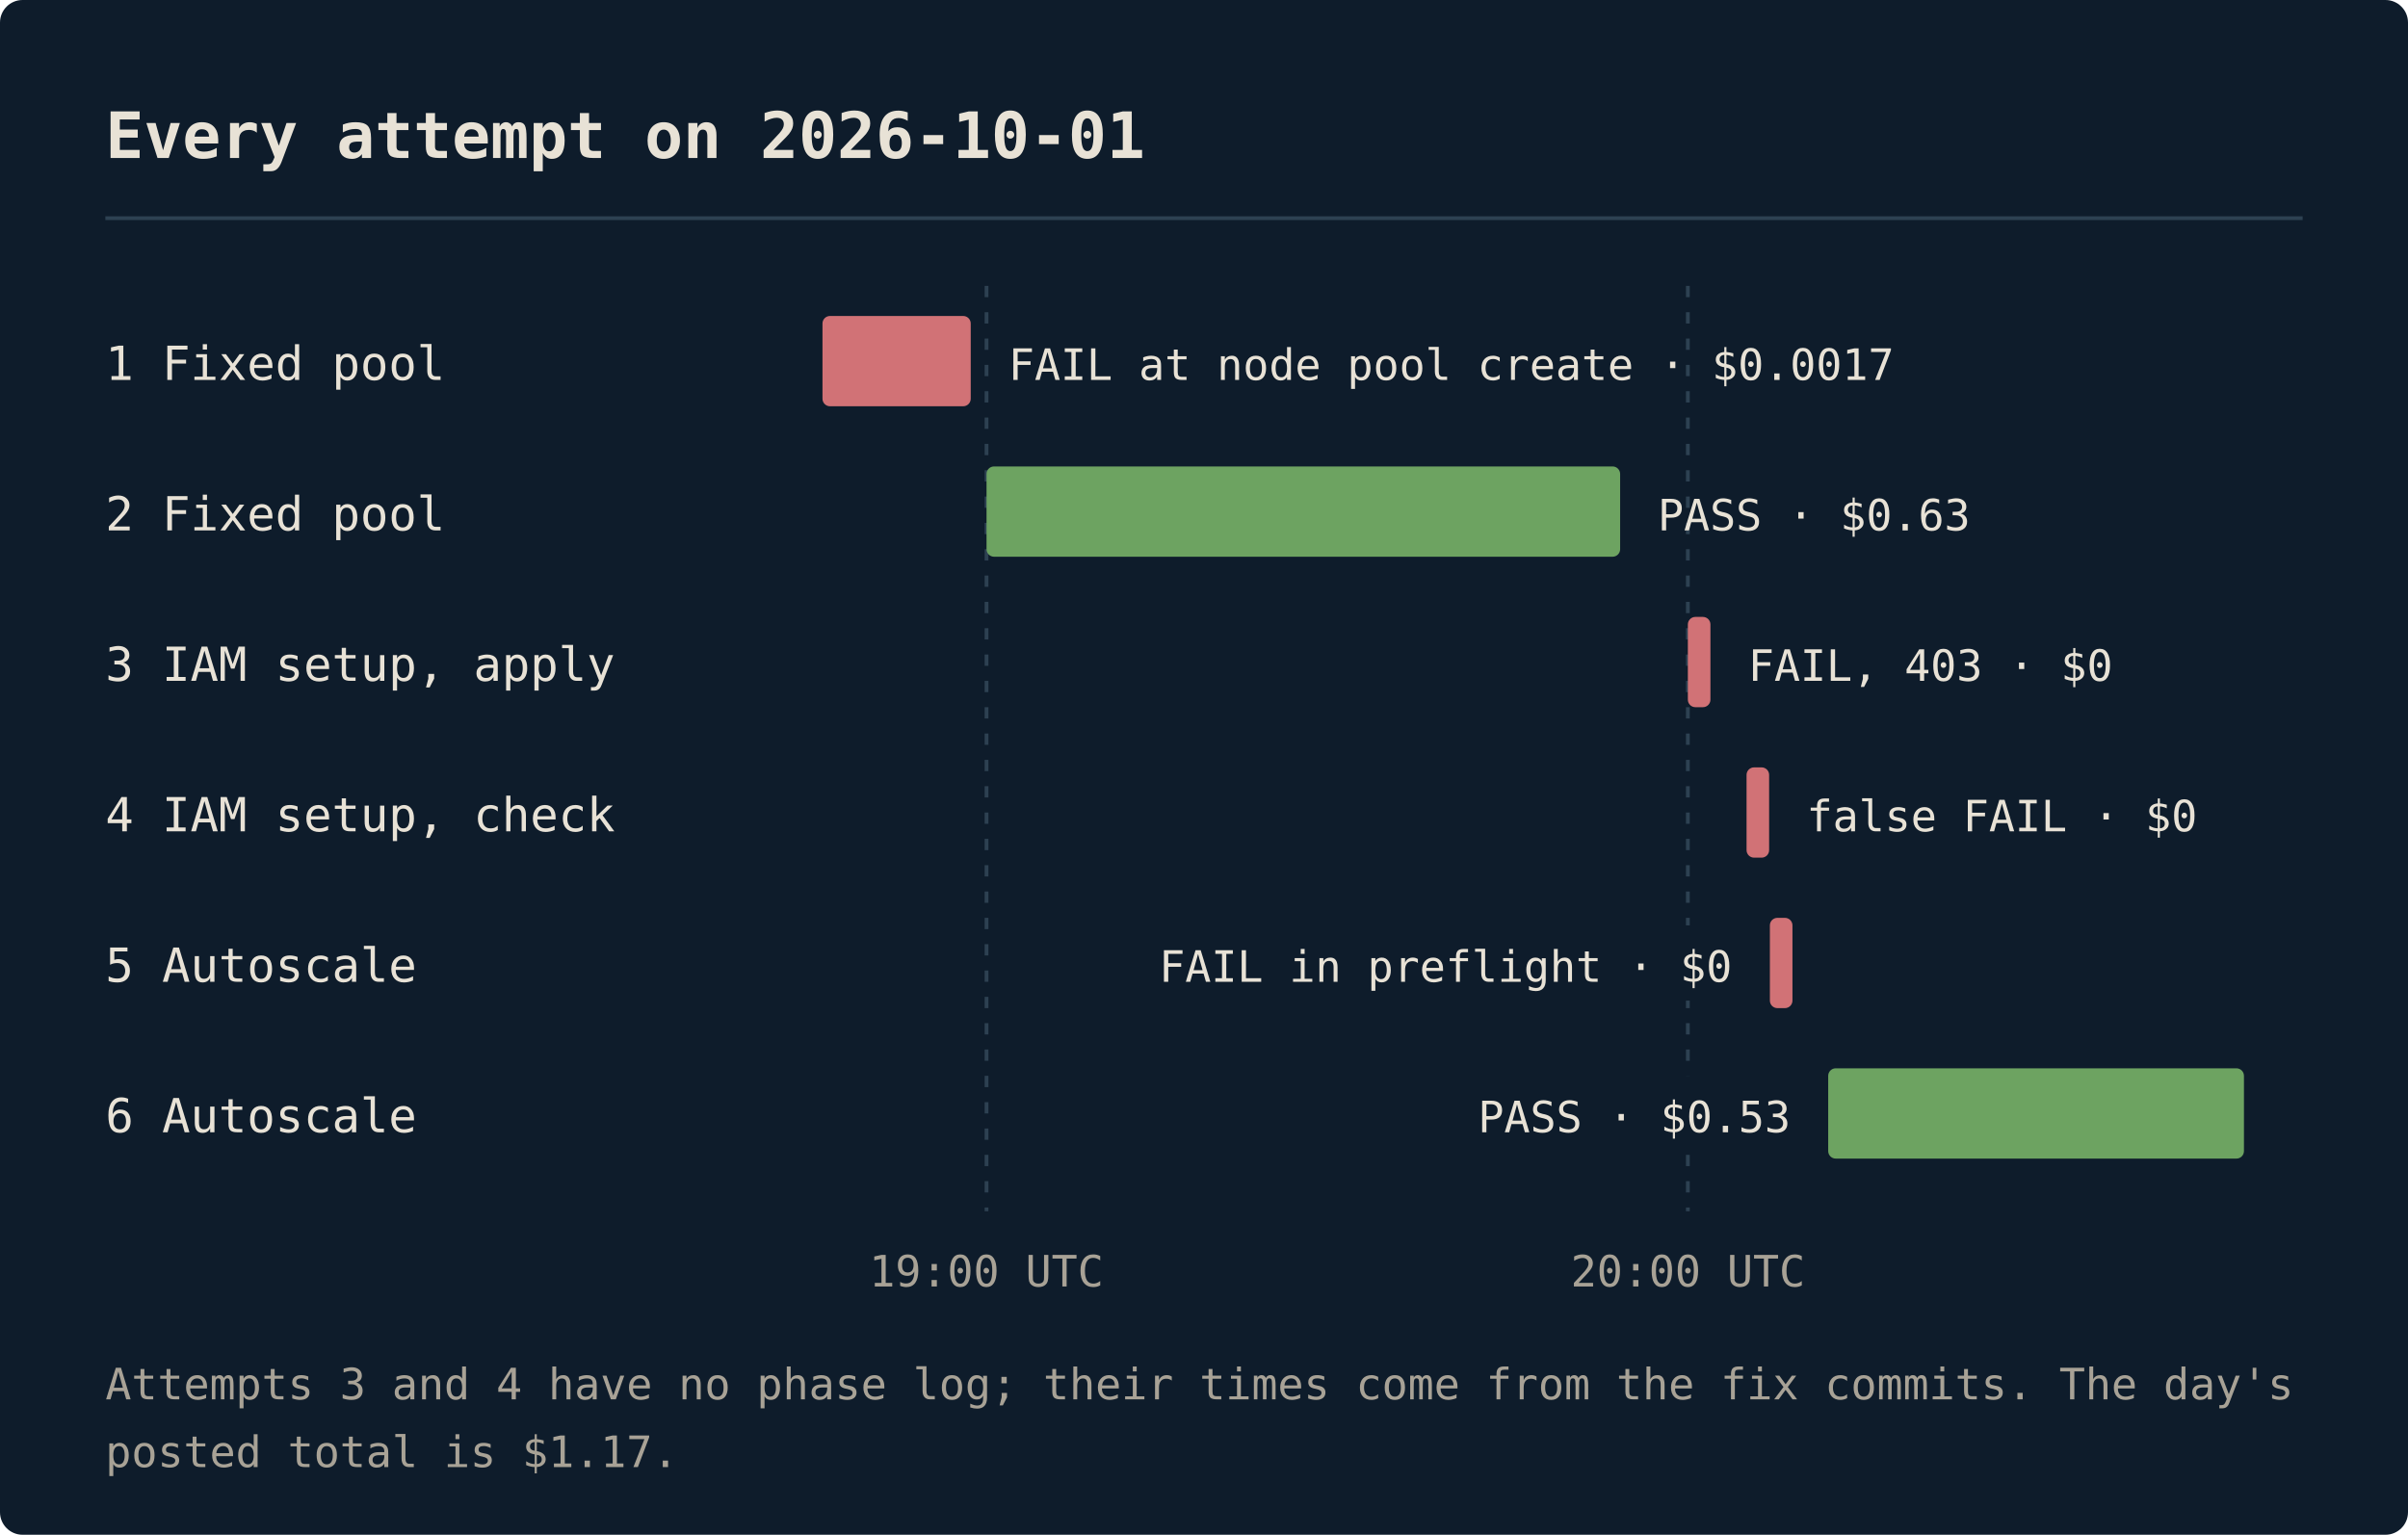
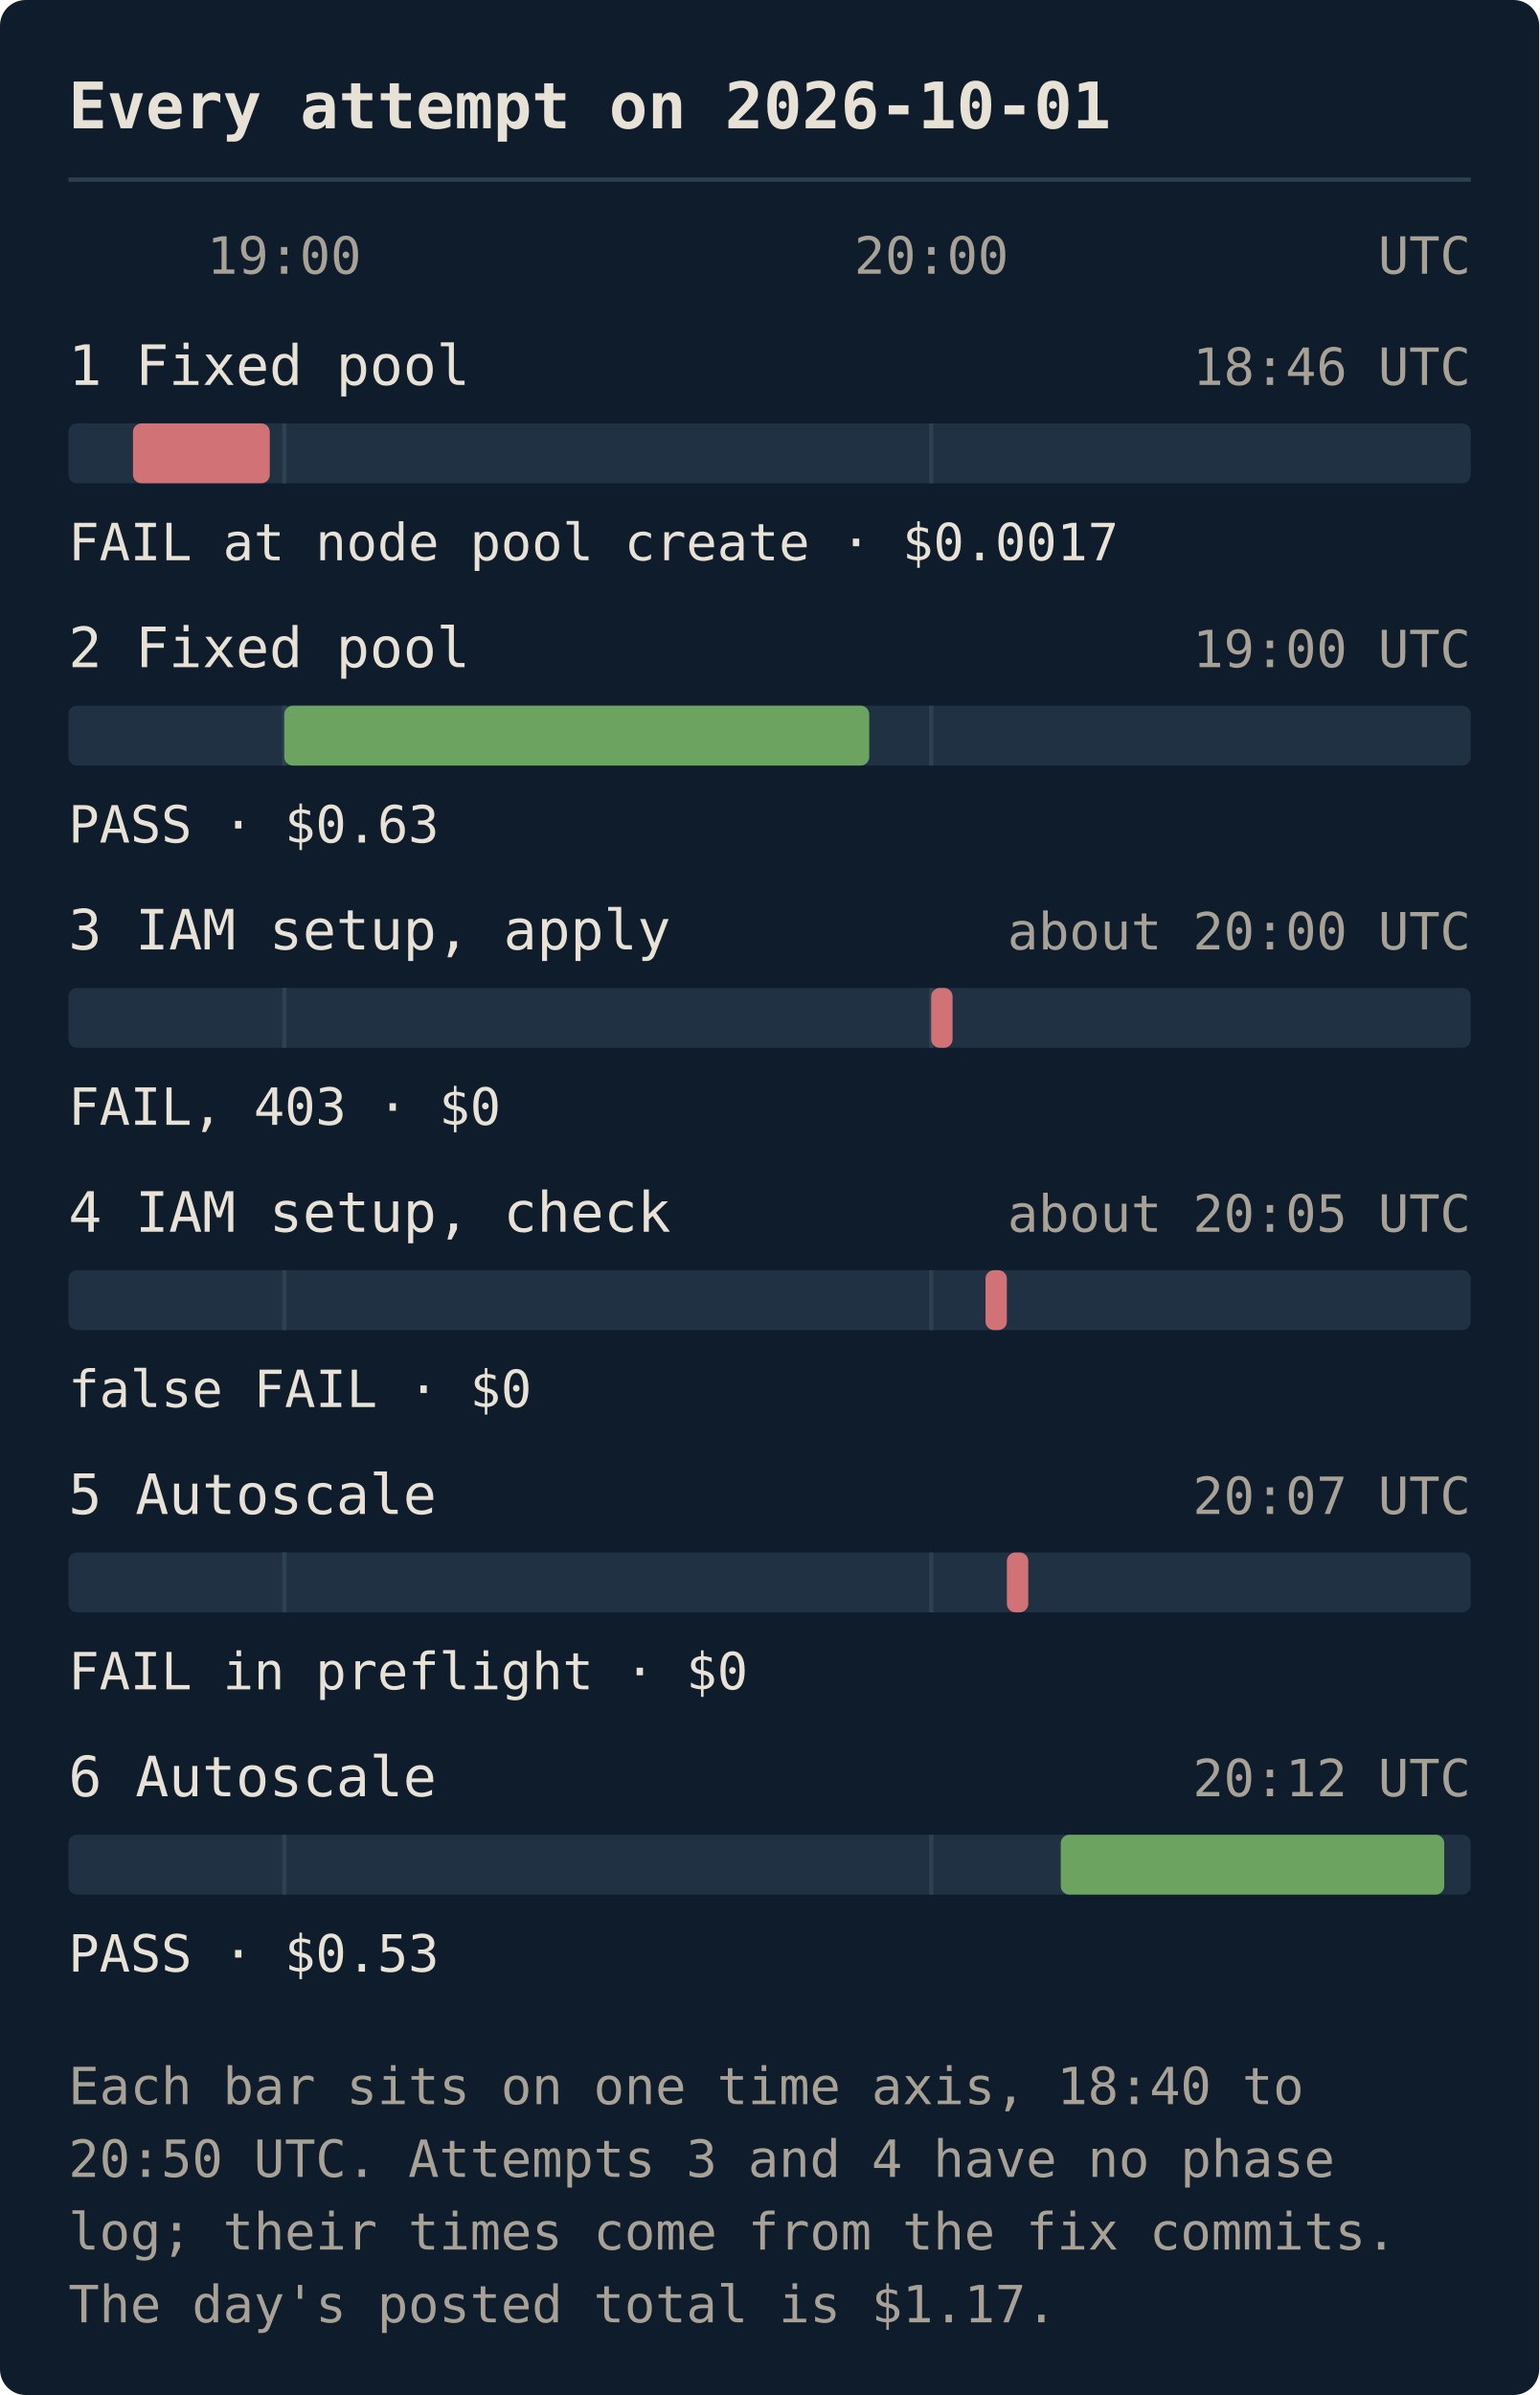
- <svg xmlns="http://www.w3.org/2000/svg" viewBox="0 0 640 408" role="img" font-family="ui-monospace, &quot;SFMono-Regular&quot;, &quot;SF Mono&quot;, Menlo, Consolas, monospace">
-   <rect width="640" height="408" rx="6" fill="#0E1C2B" />
-   <text x="28" y="42" font-size="17" fill="#E8E2D6" font-weight="600">Every attempt on 2026-10-01</text>
-   <line x1="28" y1="58" x2="612" y2="58" stroke="#2D4152" />
-   <line x1="262.2" y1="76" x2="262.2" y2="322" stroke="#2D4152" stroke-dasharray="3 4" />
-   <text x="262.154" y="342" font-size="11.5" fill="#A8A296" text-anchor="middle">19:00 UTC</text>
-   <line x1="448.6" y1="76" x2="448.6" y2="322" stroke="#2D4152" stroke-dasharray="3 4" />
-   <text x="448.615" y="342" font-size="11.5" fill="#A8A296" text-anchor="middle">20:00 UTC</text>
-   <text x="28" y="101" font-size="12.5" fill="#E8E2D6">1  Fixed pool</text>
-   <rect x="218.6" y="84" width="39.4" height="24" rx="2" fill="#D17276" />
-   <text x="268.021" y="101" font-size="11.5" fill="#E8E2D6">FAIL at node pool create · $0.0017</text>
-   <text x="28" y="141" font-size="12.5" fill="#E8E2D6">2  Fixed pool</text>
-   <rect x="262.2" y="124" width="168.4" height="24" rx="2" fill="#6DA361" />
-   <text x="440.591" y="141" font-size="11.5" fill="#E8E2D6">PASS · $0.63</text>
-   <text x="28" y="181" font-size="12.5" fill="#E8E2D6">3  IAM setup, apply</text>
-   <rect x="448.6" y="164" width="6.0" height="24" rx="2" fill="#D17276" />
-   <text x="464.615" y="181" font-size="11.5" fill="#E8E2D6">FAIL, 403 · $0</text>
-   <text x="28" y="221" font-size="12.5" fill="#E8E2D6">4  IAM setup, check</text>
-   <rect x="464.2" y="204" width="6.0" height="24" rx="2" fill="#D17276" />
-   <text x="480.154" y="221" font-size="11.5" fill="#E8E2D6">false FAIL · $0</text>
-   <text x="28" y="261" font-size="12.5" fill="#E8E2D6">5  Autoscale</text>
-   <rect x="470.4" y="244" width="6.0" height="24" rx="2" fill="#D17276" />
-   <rect x="302.4" y="246" width="162.0" height="20" rx="0" fill="#0E1C2B" />
-   <text x="460.369" y="261" font-size="11.5" fill="#E8E2D6" text-anchor="end">FAIL in preflight · $0</text>
-   <text x="28" y="301" font-size="12.5" fill="#E8E2D6">6  Autoscale</text>
-   <rect x="485.9" y="284" width="110.5" height="24" rx="2" fill="#6DA361" />
-   <rect x="387.9" y="286" width="92.0" height="20" rx="0" fill="#0E1C2B" />
-   <text x="475.908" y="301" font-size="11.5" fill="#E8E2D6" text-anchor="end">PASS · $0.53</text>
-   <text x="28" y="372" font-size="11.5" fill="#A8A296">Attempts 3 and 4 have no phase log; their times come from the fix commits. The day's</text>
-   <text x="28" y="390" font-size="11.5" fill="#A8A296">posted total is $1.17.</text>
+ <svg xmlns="http://www.w3.org/2000/svg" viewBox="0 0 360 560" role="img" font-family="ui-monospace, &quot;SFMono-Regular&quot;, &quot;SF Mono&quot;, Menlo, Consolas, monospace">
+   <rect width="360" height="560" rx="6" fill="#0E1C2B" />
+   <text x="16" y="30" font-size="15" fill="#E8E2D6" font-weight="600">Every attempt on 2026-10-01</text>
+   <line x1="16" y1="42" x2="344" y2="42" stroke="#2D4152" />
+   <text x="66.462" y="64" font-size="12" fill="#A8A296" text-anchor="middle">19:00</text>
+   <text x="217.846" y="64" font-size="12" fill="#A8A296" text-anchor="middle">20:00</text>
+   <text x="344" y="64" font-size="12" fill="#A8A296" text-anchor="end">UTC</text>
+   <text x="16" y="90" font-size="13" fill="#E8E2D6">1  Fixed pool</text>
+   <text x="344" y="90" font-size="12" fill="#A8A296" text-anchor="end">18:46 UTC</text>
+   <rect x="16.0" y="99" width="328.0" height="14" rx="2" fill="#1F3142" />
+   <line x1="66.5" y1="99" x2="66.5" y2="113" stroke="#2D4152" />
+   <line x1="217.8" y1="99" x2="217.8" y2="113" stroke="#2D4152" />
+   <rect x="31.1" y="99" width="32.0" height="14" rx="2" fill="#D17276" />
+   <text x="16" y="131" font-size="12" fill="#E8E2D6">FAIL at node pool create · $0.0017</text>
+   <text x="16" y="156" font-size="13" fill="#E8E2D6">2  Fixed pool</text>
+   <text x="344" y="156" font-size="12" fill="#A8A296" text-anchor="end">19:00 UTC</text>
+   <rect x="16.0" y="165" width="328.0" height="14" rx="2" fill="#1F3142" />
+   <line x1="66.5" y1="165" x2="66.5" y2="179" stroke="#2D4152" />
+   <line x1="217.8" y1="165" x2="217.8" y2="179" stroke="#2D4152" />
+   <rect x="66.5" y="165" width="136.8" height="14" rx="2" fill="#6DA361" />
+   <text x="16" y="197" font-size="12" fill="#E8E2D6">PASS · $0.63</text>
+   <text x="16" y="222" font-size="13" fill="#E8E2D6">3  IAM setup, apply</text>
+   <text x="344" y="222" font-size="12" fill="#A8A296" text-anchor="end">about 20:00 UTC</text>
+   <rect x="16.0" y="231" width="328.0" height="14" rx="2" fill="#1F3142" />
+   <line x1="66.5" y1="231" x2="66.5" y2="245" stroke="#2D4152" />
+   <line x1="217.8" y1="231" x2="217.8" y2="245" stroke="#2D4152" />
+   <rect x="217.8" y="231" width="5.0" height="14" rx="2" fill="#D17276" />
+   <text x="16" y="263" font-size="12" fill="#E8E2D6">FAIL, 403 · $0</text>
+   <text x="16" y="288" font-size="13" fill="#E8E2D6">4  IAM setup, check</text>
+   <text x="344" y="288" font-size="12" fill="#A8A296" text-anchor="end">about 20:05 UTC</text>
+   <rect x="16.0" y="297" width="328.0" height="14" rx="2" fill="#1F3142" />
+   <line x1="66.5" y1="297" x2="66.5" y2="311" stroke="#2D4152" />
+   <line x1="217.8" y1="297" x2="217.8" y2="311" stroke="#2D4152" />
+   <rect x="230.5" y="297" width="5.0" height="14" rx="2" fill="#D17276" />
+   <text x="16" y="329" font-size="12" fill="#E8E2D6">false FAIL · $0</text>
+   <text x="16" y="354" font-size="13" fill="#E8E2D6">5  Autoscale</text>
+   <text x="344" y="354" font-size="12" fill="#A8A296" text-anchor="end">20:07 UTC</text>
+   <rect x="16.0" y="363" width="328.0" height="14" rx="2" fill="#1F3142" />
+   <line x1="66.5" y1="363" x2="66.5" y2="377" stroke="#2D4152" />
+   <line x1="217.8" y1="363" x2="217.8" y2="377" stroke="#2D4152" />
+   <rect x="235.5" y="363" width="5.0" height="14" rx="2" fill="#D17276" />
+   <text x="16" y="395" font-size="12" fill="#E8E2D6">FAIL in preflight · $0</text>
+   <text x="16" y="420" font-size="13" fill="#E8E2D6">6  Autoscale</text>
+   <text x="344" y="420" font-size="12" fill="#A8A296" text-anchor="end">20:12 UTC</text>
+   <rect x="16.0" y="429" width="328.0" height="14" rx="2" fill="#1F3142" />
+   <line x1="66.5" y1="429" x2="66.5" y2="443" stroke="#2D4152" />
+   <line x1="217.8" y1="429" x2="217.8" y2="443" stroke="#2D4152" />
+   <rect x="248.1" y="429" width="89.7" height="14" rx="2" fill="#6DA361" />
+   <text x="16" y="461" font-size="12" fill="#E8E2D6">PASS · $0.53</text>
+   <text x="16" y="492" font-size="12" fill="#A8A296">Each bar sits on one time axis, 18:40 to</text>
+   <text x="16" y="509" font-size="12" fill="#A8A296">20:50 UTC. Attempts 3 and 4 have no phase</text>
+   <text x="16" y="526" font-size="12" fill="#A8A296">log; their times come from the fix commits.</text>
+   <text x="16" y="543" font-size="12" fill="#A8A296">The day's posted total is $1.17.</text>
</svg>
